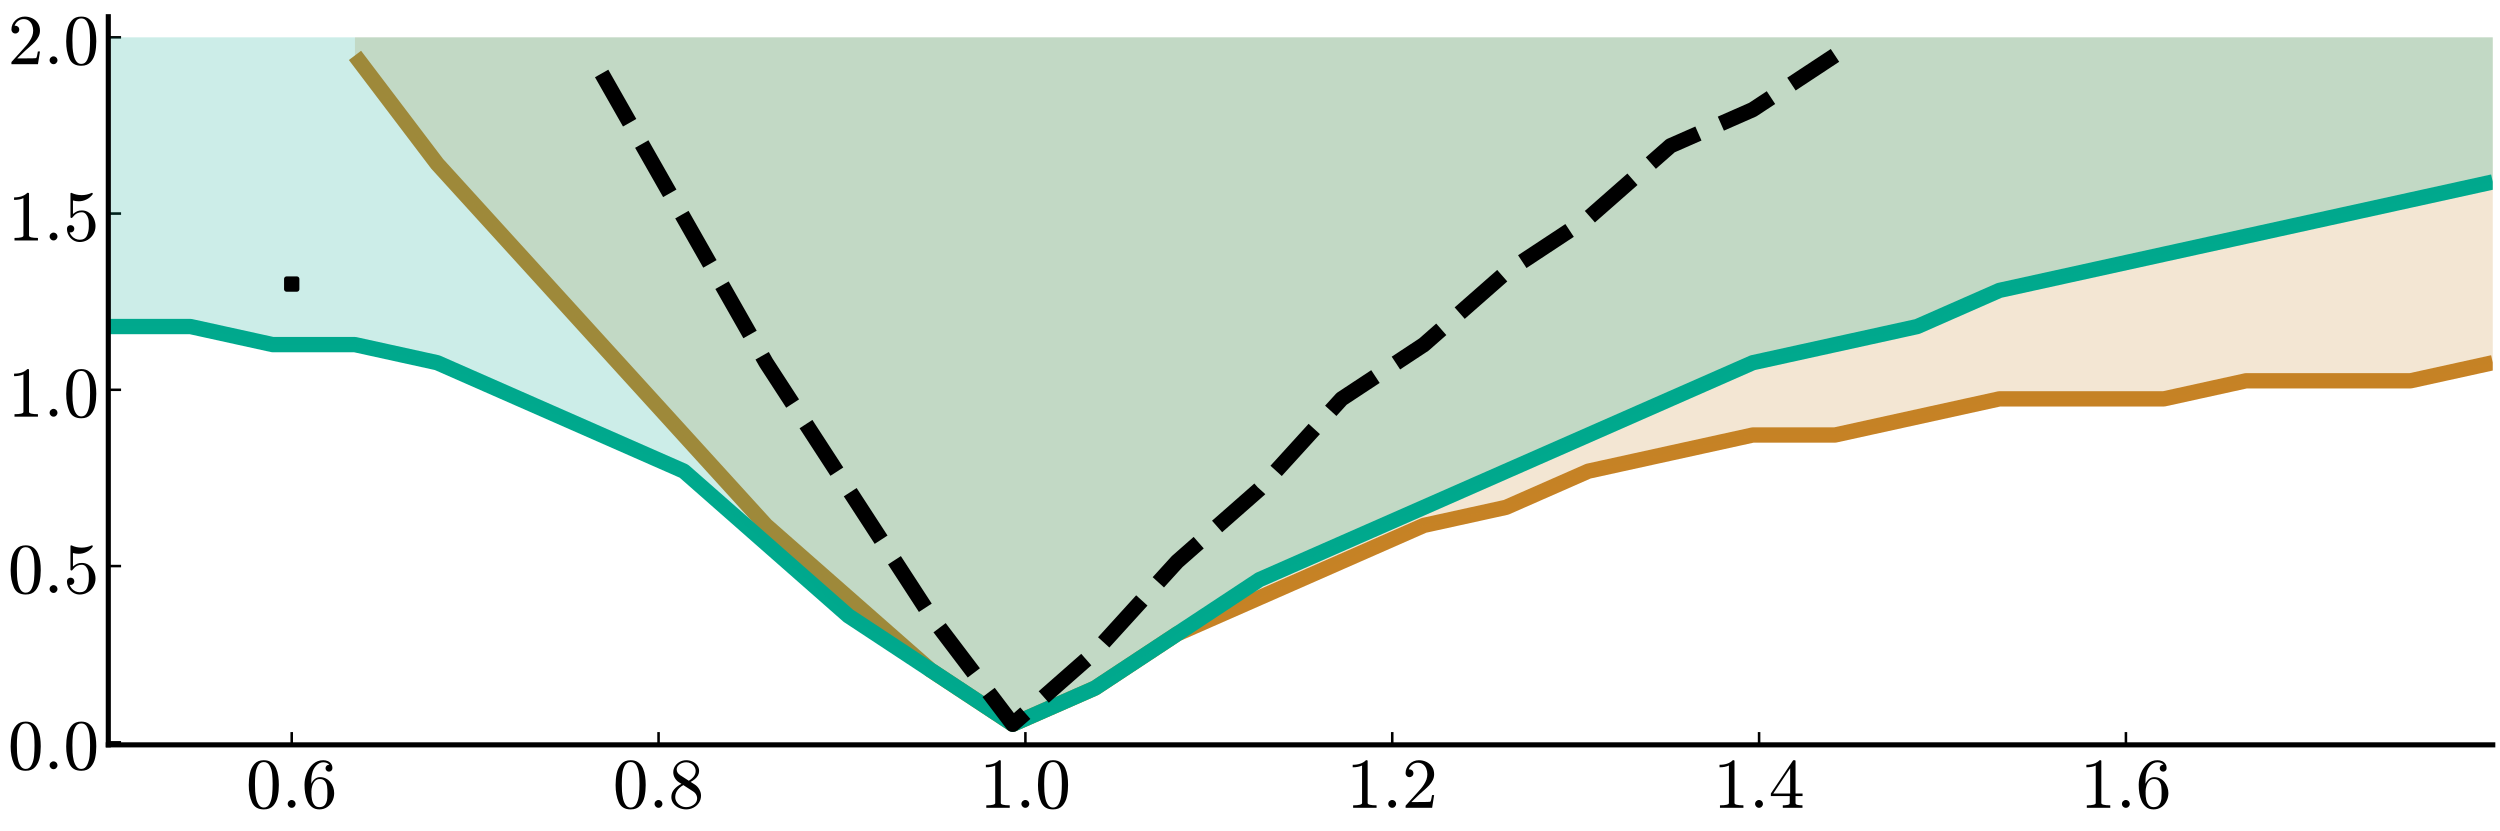
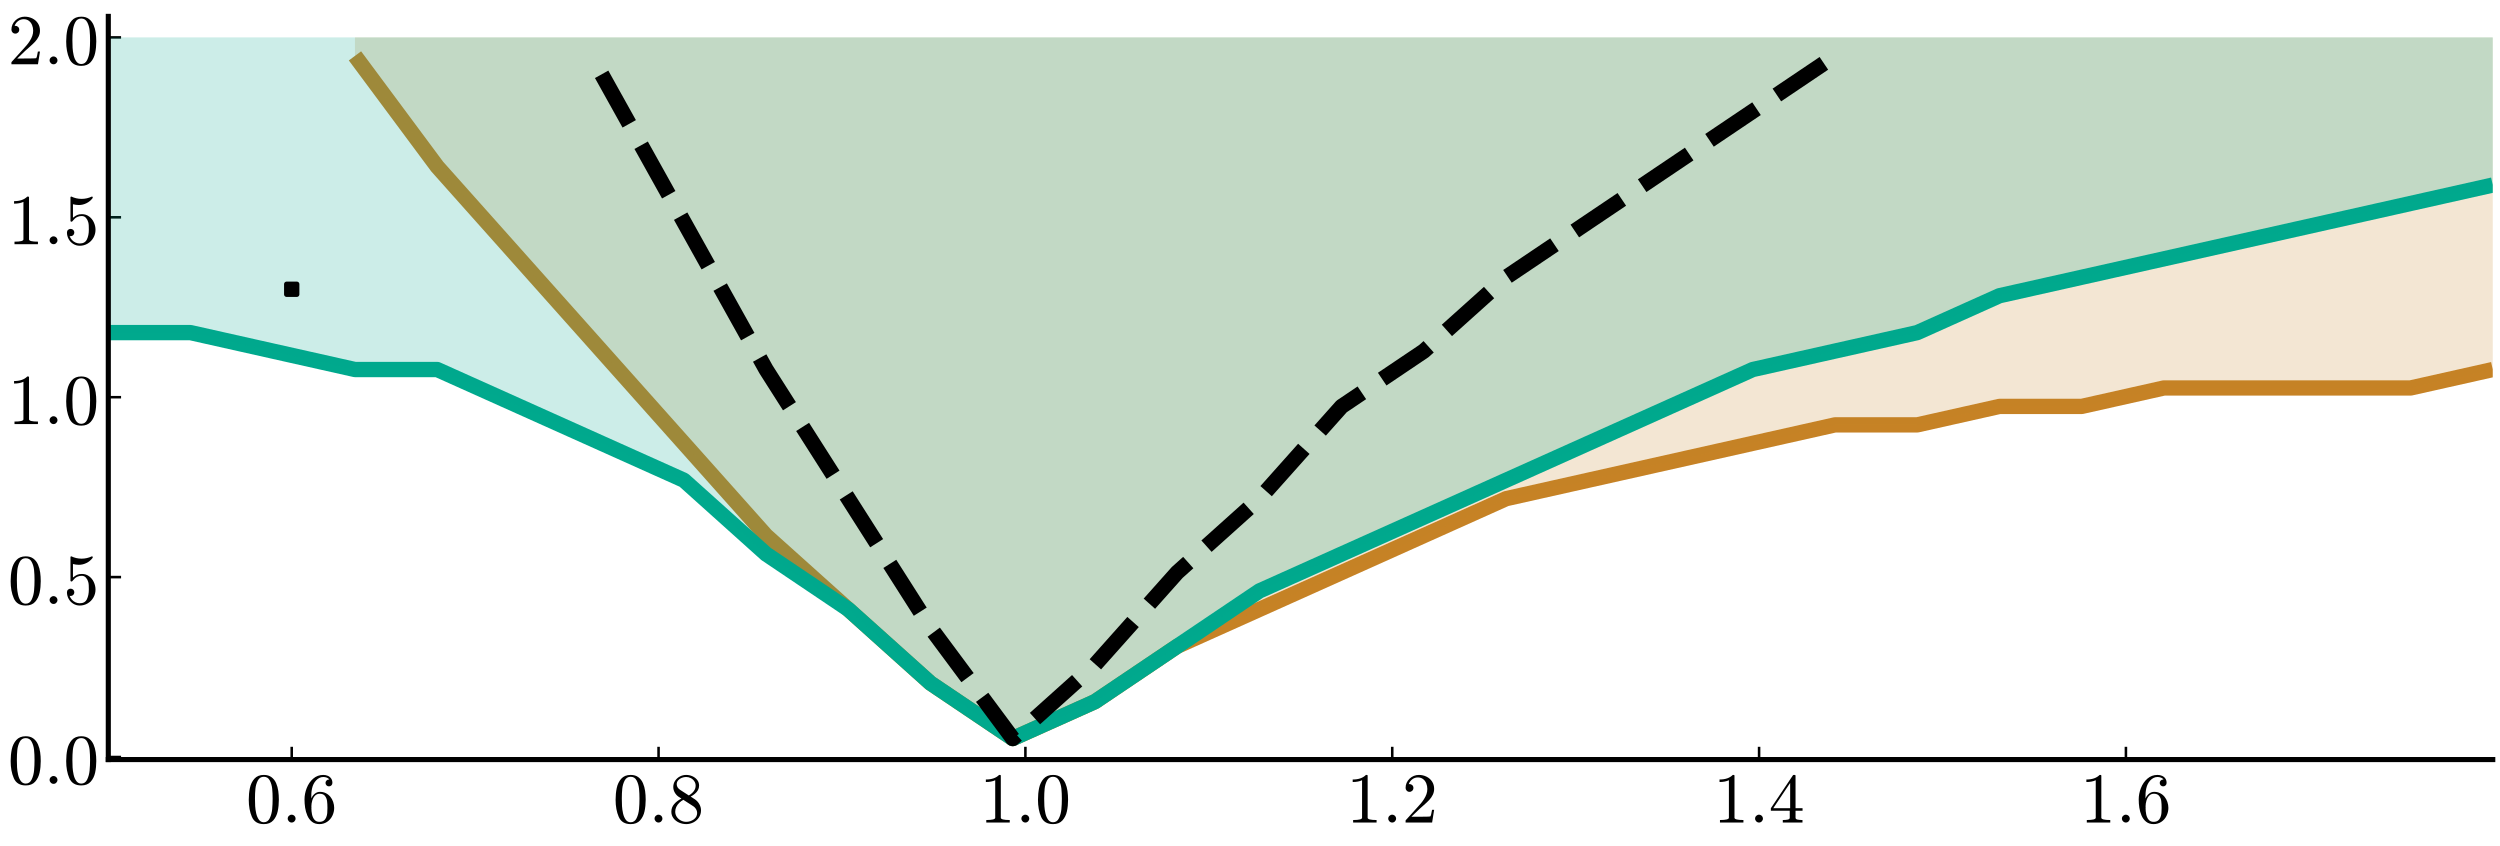
- <svg xmlns="http://www.w3.org/2000/svg" xmlns:xlink="http://www.w3.org/1999/xlink" width="979.2pt" height="325.44pt" viewBox="0 0 979.2 325.44" version="1.1">
+ <svg xmlns="http://www.w3.org/2000/svg" xmlns:xlink="http://www.w3.org/1999/xlink" width="979.2pt" height="331.2pt" viewBox="0 0 979.2 331.2" version="1.1">
  <defs>
    <style type="text/css">*{stroke-linejoin: round; stroke-linecap: butt}</style>
  </defs>
  <g id="figure_1">
    <g id="patch_1">
-       <path d="M 0 325.44  L 979.2 325.44  L 979.2 0  L 0 0  L 0 325.44  z " style="fill: none" />
+       <path d="M 0 331.2  L 979.2 331.2  L 979.2 0  L 0 0  L 0 331.2  z " style="fill: none" />
    </g>
    <g id="axes_1">
      <g id="patch_2">
-         <path d="M 42.419 291.745  L 976.365 291.745  L 976.365 6.543  L 42.419 6.543  L 42.419 291.745  z " style="fill: none" />
+         <path d="M 42.419 297.505  L 976.365 297.505  L 976.365 6.417  L 42.419 6.417  L 42.419 297.505  z " style="fill: none" />
      </g>
      <g id="line2d_1">
-         <path d="M 139.034 21.695  L 171.239 64.178  L 203.444 99.58  L 235.649 134.983  L 267.854 170.385  L 300.059 205.788  L 332.264 234.11  L 364.469 262.432  L 396.674 283.674  L 428.88 269.513  L 461.085 248.271  L 493.29 234.11  L 525.495 219.949  L 557.7 205.788  L 589.905 198.707  L 622.11 184.546  L 654.315 177.466  L 686.52 170.385  L 718.725 170.385  L 750.93 163.305  L 783.135 156.224  L 815.34 156.224  L 847.545 156.224  L 879.75 149.144  L 911.955 149.144  L 944.16 149.144  L 976.365 142.063  " clip-path="url(#p22caaeadce)" style="fill: none; stroke: #c68225; stroke-width: 6" />
+         <path d="M 139.034 21.882  L 171.239 65.242  L 203.444 101.375  L 235.649 137.508  L 267.854 173.641  L 300.059 209.774  L 332.264 238.681  L 364.469 267.587  L 396.674 289.267  L 428.88 274.814  L 461.085 253.134  L 493.29 238.681  L 525.495 224.227  L 557.7 209.774  L 589.905 195.321  L 622.11 188.094  L 654.315 180.868  L 686.52 173.641  L 718.725 166.414  L 750.93 166.414  L 783.135 159.188  L 815.34 159.188  L 847.545 151.961  L 879.75 151.961  L 911.955 151.961  L 944.16 151.961  L 976.365 144.735  " clip-path="url(#p8987251085)" style="fill: none; stroke: #c68225; stroke-width: 6" />
      </g>
      <g id="PolyCollection_1">
        <defs>
-           <path id="ma32dde645c" d="M 139.034 -303.745  L 139.034 -310.826  L 171.239 -310.826  L 203.444 -310.826  L 235.649 -310.826  L 267.854 -310.826  L 300.059 -310.826  L 332.264 -310.826  L 364.469 -310.826  L 396.674 -310.826  L 428.88 -310.826  L 461.085 -310.826  L 493.29 -310.826  L 525.495 -310.826  L 557.7 -310.826  L 589.905 -310.826  L 622.11 -310.826  L 654.315 -310.826  L 686.52 -310.826  L 718.725 -310.826  L 750.93 -310.826  L 783.135 -310.826  L 815.34 -310.826  L 847.545 -310.826  L 879.75 -310.826  L 911.955 -310.826  L 944.16 -310.826  L 976.365 -310.826  L 976.365 -183.377  L 976.365 -183.377  L 944.16 -176.296  L 911.955 -176.296  L 879.75 -176.296  L 847.545 -169.216  L 815.34 -169.216  L 783.135 -169.216  L 750.93 -162.135  L 718.725 -155.055  L 686.52 -155.055  L 654.315 -147.974  L 622.11 -140.894  L 589.905 -126.733  L 557.7 -119.652  L 525.495 -105.491  L 493.29 -91.33  L 461.085 -77.169  L 428.88 -55.927  L 396.674 -41.766  L 364.469 -63.008  L 332.264 -91.33  L 300.059 -119.652  L 267.854 -155.055  L 235.649 -190.457  L 203.444 -225.86  L 171.239 -261.262  L 139.034 -303.745  z " />
+           <path id="m4a20b86bc8" d="M 139.034 -309.318  L 139.034 -316.545  L 171.239 -316.545  L 203.444 -316.545  L 235.649 -316.545  L 267.854 -316.545  L 300.059 -316.545  L 332.264 -316.545  L 364.469 -316.545  L 396.674 -316.545  L 428.88 -316.545  L 461.085 -316.545  L 493.29 -316.545  L 525.495 -316.545  L 557.7 -316.545  L 589.905 -316.545  L 622.11 -316.545  L 654.315 -316.545  L 686.52 -316.545  L 718.725 -316.545  L 750.93 -316.545  L 783.135 -316.545  L 815.34 -316.545  L 847.545 -316.545  L 879.75 -316.545  L 911.955 -316.545  L 944.16 -316.545  L 976.365 -316.545  L 976.365 -186.465  L 976.365 -186.465  L 944.16 -179.239  L 911.955 -179.239  L 879.75 -179.239  L 847.545 -179.239  L 815.34 -172.012  L 783.135 -172.012  L 750.93 -164.786  L 718.725 -164.786  L 686.52 -157.559  L 654.315 -150.332  L 622.11 -143.106  L 589.905 -135.879  L 557.7 -121.426  L 525.495 -106.973  L 493.29 -92.519  L 461.085 -78.066  L 428.88 -56.386  L 396.674 -41.933  L 364.469 -63.613  L 332.264 -92.519  L 300.059 -121.426  L 267.854 -157.559  L 235.649 -193.692  L 203.444 -229.825  L 171.239 -265.958  L 139.034 -309.318  z " />
        </defs>
-         <g clip-path="url(#p22caaeadce)">
-           <use xlink:href="#ma32dde645c" x="0" y="325.44" style="fill: #c68225; fill-opacity: 0.2" />
+         <g clip-path="url(#p8987251085)">
+           <use xlink:href="#m4a20b86bc8" x="0" y="331.2" style="fill: #c68225; fill-opacity: 0.2" />
        </g>
      </g>
      <g id="matplotlib.axis_1">
        <g id="xtick_1">
          <g id="line2d_2">
            <defs>
-               <path id="m0a1f8bc856" d="M 0 0  L 0 -5  " style="stroke: #000000" />
+               <path id="m293cbd9fb1" d="M 0 0  L 0 -5  " style="stroke: #000000" />
            </defs>
            <g>
-               <use xlink:href="#m0a1f8bc856" x="114.261" y="291.745" style="stroke: #000000" />
+               <use xlink:href="#m293cbd9fb1" x="114.261" y="297.505" style="stroke: #000000" />
            </g>
          </g>
          <g id="text_1">
-             <g transform="translate(96.34101 316.521) scale(0.28 -0.28)">
+             <g transform="translate(96.34101 322.281) scale(0.28 -0.28)">
              <defs>
                <path id="Cmr10-30" d="M 1600 -141  Q 816 -141 533 504  Q 250 1150 250 2041  Q 250 2597 351 3087  Q 453 3578 754 3920  Q 1056 4263 1600 4263  Q 2022 4263 2290 4056  Q 2559 3850 2700 3523  Q 2841 3197 2892 2823  Q 2944 2450 2944 2041  Q 2944 1491 2842 1011  Q 2741 531 2444 195  Q 2147 -141 1600 -141  z M 1600 25  Q 1956 25 2131 390  Q 2306 756 2347 1200  Q 2388 1644 2388 2144  Q 2388 2625 2347 3031  Q 2306 3438 2132 3767  Q 1959 4097 1600 4097  Q 1238 4097 1063 3765  Q 888 3434 847 3029  Q 806 2625 806 2144  Q 806 1788 823 1472  Q 841 1156 916 820  Q 991 484 1158 254  Q 1325 25 1600 25  z " transform="scale(0.015625)" />
                <path id="Cmmi10-3a" d="M 538 353  Q 538 497 644 600  Q 750 703 891 703  Q 978 703 1062 656  Q 1147 609 1194 525  Q 1241 441 1241 353  Q 1241 213 1137 106  Q 1034 0 891 0  Q 750 0 644 106  Q 538 213 538 353  z " transform="scale(0.015625)" />
                <path id="Cmr10-36" d="M 1600 -141  Q 1203 -141 937 70  Q 672 281 526 617  Q 381 953 325 1322  Q 269 1691 269 2069  Q 269 2575 466 3084  Q 663 3594 1045 3928  Q 1428 4263 1953 4263  Q 2172 4263 2361 4180  Q 2550 4097 2658 3936  Q 2766 3775 2766 3547  Q 2766 3416 2677 3327  Q 2588 3238 2456 3238  Q 2331 3238 2240 3328  Q 2150 3419 2150 3547  Q 2150 3672 2240 3762  Q 2331 3853 2456 3853  L 2491 3853  Q 2409 3969 2261 4023  Q 2113 4078 1953 4078  Q 1759 4078 1595 3993  Q 1431 3909 1300 3765  Q 1169 3622 1081 3448  Q 994 3275 945 3053  Q 897 2831 884 2637  Q 872 2444 872 2150  Q 984 2413 1190 2580  Q 1397 2747 1656 2747  Q 1941 2747 2175 2631  Q 2409 2516 2578 2311  Q 2747 2106 2836 1843  Q 2925 1581 2925 1313  Q 2925 938 2758 598  Q 2591 259 2287 59  Q 1984 -141 1600 -141  z M 1600 63  Q 1847 63 1997 175  Q 2147 288 2217 473  Q 2288 659 2305 848  Q 2322 1038 2322 1313  Q 2322 1675 2287 1931  Q 2253 2188 2100 2383  Q 1947 2578 1631 2578  Q 1372 2578 1205 2403  Q 1038 2228 961 1961  Q 884 1694 884 1447  Q 884 1363 891 1319  Q 891 1309 889 1303  Q 888 1297 884 1288  Q 884 1013 940 731  Q 997 450 1156 256  Q 1316 63 1600 63  z " transform="scale(0.015625)" />
              </defs>
              <use xlink:href="#Cmr10-30" transform="translate(0 0.390625)" />
              <use xlink:href="#Cmmi10-3a" transform="translate(50 0.390625)" />
              <use xlink:href="#Cmr10-36" transform="translate(77.68555 0.390625)" />
            </g>
          </g>
        </g>
        <g id="xtick_2">
          <g id="line2d_3">
            <g>
-               <use xlink:href="#m0a1f8bc856" x="257.945" y="291.745" style="stroke: #000000" />
+               <use xlink:href="#m293cbd9fb1" x="257.945" y="297.505" style="stroke: #000000" />
            </g>
          </g>
          <g id="text_2">
-             <g transform="translate(240.0251 316.521) scale(0.28 -0.28)">
+             <g transform="translate(240.0251 322.281) scale(0.28 -0.28)">
              <defs>
                <path id="Cmr10-38" d="M 269 972  Q 269 1356 522 1651  Q 775 1947 1172 2144  L 934 2297  Q 716 2441 578 2680  Q 441 2919 441 3181  Q 441 3488 602 3734  Q 763 3981 1030 4122  Q 1297 4263 1600 4263  Q 1884 4263 2148 4147  Q 2413 4031 2583 3815  Q 2753 3600 2753 3303  Q 2753 3088 2651 2903  Q 2550 2719 2373 2572  Q 2197 2425 1997 2322  L 2363 2088  Q 2616 1922 2770 1653  Q 2925 1384 2925 1088  Q 2925 741 2739 456  Q 2553 172 2247 15  Q 1941 -141 1600 -141  Q 1269 -141 961 -6  Q 653 128 461 383  Q 269 638 269 972  z M 616 972  Q 616 719 755 509  Q 894 300 1122 181  Q 1350 63 1600 63  Q 1972 63 2275 280  Q 2578 497 2578 856  Q 2578 978 2529 1098  Q 2481 1219 2395 1317  Q 2309 1416 2203 1478  L 1344 2034  Q 1144 1928 976 1765  Q 809 1603 712 1400  Q 616 1197 616 972  z M 1056 2925  L 1831 2425  Q 2100 2581 2272 2803  Q 2444 3025 2444 3303  Q 2444 3519 2323 3698  Q 2203 3878 2009 3978  Q 1816 4078 1594 4078  Q 1400 4078 1203 4003  Q 1006 3928 878 3779  Q 750 3631 750 3431  Q 750 3131 1056 2925  z " transform="scale(0.015625)" />
              </defs>
              <use xlink:href="#Cmr10-30" transform="translate(0 0.390625)" />
              <use xlink:href="#Cmmi10-3a" transform="translate(50 0.390625)" />
              <use xlink:href="#Cmr10-38" transform="translate(77.68555 0.390625)" />
            </g>
          </g>
        </g>
        <g id="xtick_3">
          <g id="line2d_4">
            <g>
-               <use xlink:href="#m0a1f8bc856" x="401.629" y="291.745" style="stroke: #000000" />
+               <use xlink:href="#m293cbd9fb1" x="401.629" y="297.505" style="stroke: #000000" />
            </g>
          </g>
          <g id="text_3">
-             <g transform="translate(383.7091 316.521) scale(0.28 -0.28)">
+             <g transform="translate(383.7091 322.281) scale(0.28 -0.28)">
              <defs>
                <path id="Cmr10-31" d="M 594 0  L 594 225  Q 1394 225 1394 428  L 1394 3788  Q 1063 3628 556 3628  L 556 3853  Q 1341 3853 1741 4263  L 1831 4263  Q 1853 4263 1873 4245  Q 1894 4228 1894 4206  L 1894 428  Q 1894 225 2694 225  L 2694 0  L 594 0  z " transform="scale(0.015625)" />
              </defs>
              <use xlink:href="#Cmr10-31" transform="translate(0 0.390625)" />
              <use xlink:href="#Cmmi10-3a" transform="translate(50 0.390625)" />
              <use xlink:href="#Cmr10-30" transform="translate(77.68555 0.390625)" />
            </g>
          </g>
        </g>
        <g id="xtick_4">
          <g id="line2d_5">
            <g>
-               <use xlink:href="#m0a1f8bc856" x="545.313" y="291.745" style="stroke: #000000" />
+               <use xlink:href="#m293cbd9fb1" x="545.313" y="297.505" style="stroke: #000000" />
            </g>
          </g>
          <g id="text_4">
-             <g transform="translate(527.3932 316.521) scale(0.28 -0.28)">
+             <g transform="translate(527.3932 322.281) scale(0.28 -0.28)">
              <defs>
                <path id="Cmr10-32" d="M 319 0  L 319 172  Q 319 188 331 206  L 1325 1306  Q 1550 1550 1690 1715  Q 1831 1881 1968 2097  Q 2106 2313 2186 2536  Q 2266 2759 2266 3009  Q 2266 3272 2169 3511  Q 2072 3750 1880 3894  Q 1688 4038 1416 4038  Q 1138 4038 916 3870  Q 694 3703 603 3438  Q 628 3444 672 3444  Q 816 3444 917 3347  Q 1019 3250 1019 3097  Q 1019 2950 917 2848  Q 816 2747 672 2747  Q 522 2747 420 2851  Q 319 2956 319 3097  Q 319 3338 409 3548  Q 500 3759 670 3923  Q 841 4088 1055 4175  Q 1269 4263 1509 4263  Q 1875 4263 2190 4108  Q 2506 3953 2690 3670  Q 2875 3388 2875 3009  Q 2875 2731 2753 2481  Q 2631 2231 2440 2026  Q 2250 1822 1953 1562  Q 1656 1303 1563 1216  L 838 519  L 1453 519  Q 1906 519 2211 526  Q 2516 534 2534 550  Q 2609 631 2688 1141  L 2875 1141  L 2694 0  L 319 0  z " transform="scale(0.015625)" />
              </defs>
              <use xlink:href="#Cmr10-31" transform="translate(0 0.390625)" />
              <use xlink:href="#Cmmi10-3a" transform="translate(50 0.390625)" />
              <use xlink:href="#Cmr10-32" transform="translate(77.68555 0.390625)" />
            </g>
          </g>
        </g>
        <g id="xtick_5">
          <g id="line2d_6">
            <g>
-               <use xlink:href="#m0a1f8bc856" x="688.997" y="291.745" style="stroke: #000000" />
+               <use xlink:href="#m293cbd9fb1" x="688.997" y="297.505" style="stroke: #000000" />
            </g>
          </g>
          <g id="text_5">
-             <g transform="translate(671.0772 316.521) scale(0.28 -0.28)">
+             <g transform="translate(671.0772 322.281) scale(0.28 -0.28)">
              <defs>
                <path id="Cmr10-34" d="M 178 1056  L 178 1281  L 2156 4231  Q 2178 4263 2222 4263  L 2316 4263  Q 2388 4263 2388 4191  L 2388 1281  L 3016 1281  L 3016 1056  L 2388 1056  L 2388 428  Q 2388 297 2575 261  Q 2763 225 3009 225  L 3009 0  L 1247 0  L 1247 225  Q 1494 225 1681 261  Q 1869 297 1869 428  L 1869 1056  L 178 1056  z M 391 1281  L 1906 1281  L 1906 3547  L 391 1281  z " transform="scale(0.015625)" />
              </defs>
              <use xlink:href="#Cmr10-31" transform="translate(0 0.390625)" />
              <use xlink:href="#Cmmi10-3a" transform="translate(50 0.390625)" />
              <use xlink:href="#Cmr10-34" transform="translate(77.68555 0.390625)" />
            </g>
          </g>
        </g>
        <g id="xtick_6">
          <g id="line2d_7">
            <g>
-               <use xlink:href="#m0a1f8bc856" x="832.681" y="291.745" style="stroke: #000000" />
+               <use xlink:href="#m293cbd9fb1" x="832.681" y="297.505" style="stroke: #000000" />
            </g>
          </g>
          <g id="text_6">
-             <g transform="translate(814.7613 316.521) scale(0.28 -0.28)">
+             <g transform="translate(814.7613 322.281) scale(0.28 -0.28)">
              <use xlink:href="#Cmr10-31" transform="translate(0 0.390625)" />
              <use xlink:href="#Cmmi10-3a" transform="translate(50 0.390625)" />
              <use xlink:href="#Cmr10-36" transform="translate(77.68555 0.390625)" />
            </g>
          </g>
        </g>
      </g>
      <g id="matplotlib.axis_2">
        <g id="ytick_1">
          <g id="line2d_8">
            <defs>
-               <path id="m2c125312bb" d="M 0 0  L 5 0  " style="stroke: #000000" />
+               <path id="m91af560358" d="M 0 0  L 5 0  " style="stroke: #000000" />
            </defs>
            <g>
-               <use xlink:href="#m2c125312bb" x="42.419" y="290.754" style="stroke: #000000" />
+               <use xlink:href="#m91af560358" x="42.419" y="296.494" style="stroke: #000000" />
            </g>
          </g>
          <g id="text_7">
-             <g transform="translate(3.078977 301.3919) scale(0.28 -0.28)">
+             <g transform="translate(3.078977 307.1314) scale(0.28 -0.28)">
              <use xlink:href="#Cmr10-30" transform="translate(0 0.390625)" />
              <use xlink:href="#Cmmi10-3a" transform="translate(50 0.390625)" />
              <use xlink:href="#Cmr10-30" transform="translate(77.68555 0.390625)" />
            </g>
          </g>
        </g>
        <g id="ytick_2">
          <g id="line2d_9">
            <g>
-               <use xlink:href="#m2c125312bb" x="42.419" y="221.719" style="stroke: #000000" />
+               <use xlink:href="#m91af560358" x="42.419" y="226.034" style="stroke: #000000" />
            </g>
          </g>
          <g id="text_8">
-             <g transform="translate(3.078977 232.3569) scale(0.28 -0.28)">
+             <g transform="translate(3.078977 236.6719) scale(0.28 -0.28)">
              <defs>
                <path id="Cmr10-35" d="M 556 728  Q 622 541 758 387  Q 894 234 1080 148  Q 1266 63 1466 63  Q 1928 63 2103 422  Q 2278 781 2278 1294  Q 2278 1516 2270 1667  Q 2263 1819 2228 1959  Q 2169 2184 2020 2353  Q 1872 2522 1656 2522  Q 1441 2522 1286 2456  Q 1131 2391 1034 2303  Q 938 2216 863 2119  Q 788 2022 769 2016  L 697 2016  Q 681 2016 657 2036  Q 634 2056 634 2075  L 634 4213  Q 634 4228 654 4245  Q 675 4263 697 4263  L 716 4263  Q 1147 4056 1631 4056  Q 2106 4056 2547 4263  L 2566 4263  Q 2588 4263 2606 4247  Q 2625 4231 2625 4213  L 2625 4153  Q 2625 4122 2613 4122  Q 2394 3831 2064 3668  Q 1734 3506 1381 3506  Q 1125 3506 856 3578  L 856 2369  Q 1069 2541 1236 2614  Q 1403 2688 1663 2688  Q 2016 2688 2295 2484  Q 2575 2281 2725 1954  Q 2875 1628 2875 1288  Q 2875 903 2686 575  Q 2497 247 2172 53  Q 1847 -141 1466 -141  Q 1150 -141 886 21  Q 622 184 470 459  Q 319 734 319 1044  Q 319 1188 412 1278  Q 506 1369 647 1369  Q 788 1369 883 1276  Q 978 1184 978 1044  Q 978 906 883 811  Q 788 716 647 716  Q 625 716 597 720  Q 569 725 556 728  z " transform="scale(0.015625)" />
              </defs>
              <use xlink:href="#Cmr10-30" transform="translate(0 0.390625)" />
              <use xlink:href="#Cmmi10-3a" transform="translate(50 0.390625)" />
              <use xlink:href="#Cmr10-35" transform="translate(77.68555 0.390625)" />
            </g>
          </g>
        </g>
        <g id="ytick_3">
          <g id="line2d_10">
            <g>
-               <use xlink:href="#m2c125312bb" x="42.419" y="152.684" style="stroke: #000000" />
+               <use xlink:href="#m91af560358" x="42.419" y="155.574" style="stroke: #000000" />
            </g>
          </g>
          <g id="text_9">
-             <g transform="translate(3.078977 163.322) scale(0.28 -0.28)">
+             <g transform="translate(3.078977 166.2123) scale(0.28 -0.28)">
              <use xlink:href="#Cmr10-31" transform="translate(0 0.390625)" />
              <use xlink:href="#Cmmi10-3a" transform="translate(50 0.390625)" />
              <use xlink:href="#Cmr10-30" transform="translate(77.68555 0.390625)" />
            </g>
          </g>
        </g>
        <g id="ytick_4">
          <g id="line2d_11">
            <g>
-               <use xlink:href="#m2c125312bb" x="42.419" y="83.649" style="stroke: #000000" />
+               <use xlink:href="#m91af560358" x="42.419" y="85.115" style="stroke: #000000" />
            </g>
          </g>
          <g id="text_10">
-             <g transform="translate(3.078977 94.28705) scale(0.28 -0.28)">
+             <g transform="translate(3.078977 95.75272) scale(0.28 -0.28)">
              <use xlink:href="#Cmr10-31" transform="translate(0 0.390625)" />
              <use xlink:href="#Cmmi10-3a" transform="translate(50 0.390625)" />
              <use xlink:href="#Cmr10-35" transform="translate(77.68555 0.390625)" />
            </g>
          </g>
        </g>
        <g id="ytick_5">
          <g id="line2d_12">
            <g>
-               <use xlink:href="#m2c125312bb" x="42.419" y="14.614" style="stroke: #000000" />
+               <use xlink:href="#m91af560358" x="42.419" y="14.655" style="stroke: #000000" />
            </g>
          </g>
          <g id="text_11">
-             <g transform="translate(3.078977 25.2521) scale(0.28 -0.28)">
+             <g transform="translate(3.078977 25.29315) scale(0.28 -0.28)">
              <use xlink:href="#Cmr10-32" transform="translate(0 0.390625)" />
              <use xlink:href="#Cmmi10-3a" transform="translate(50 0.390625)" />
              <use xlink:href="#Cmr10-30" transform="translate(77.68555 0.390625)" />
            </g>
          </g>
        </g>
      </g>
      <g id="line2d_13">
-         <path d="M 42.419 127.902  L 74.624 127.902  L 106.829 134.983  L 139.034 134.983  L 171.239 142.063  L 203.444 156.224  L 235.649 170.385  L 267.854 184.546  L 300.059 212.869  L 332.264 241.191  L 364.469 262.432  L 396.674 283.674  L 428.88 269.513  L 461.085 248.271  L 493.29 227.03  L 525.495 212.869  L 557.7 198.707  L 589.905 184.546  L 622.11 170.385  L 654.315 156.224  L 686.52 142.063  L 718.725 134.983  L 750.93 127.902  L 783.135 113.741  L 815.34 106.661  L 847.545 99.58  L 879.75 92.5  L 911.955 85.419  L 944.16 78.339  L 976.365 71.258  " clip-path="url(#p22caaeadce)" style="fill: none; stroke: #00a98d; stroke-width: 6" />
+         <path d="M 42.419 130.281  L 74.624 130.281  L 106.829 137.508  L 139.034 144.735  L 171.239 144.735  L 203.444 159.188  L 235.649 173.641  L 267.854 188.094  L 300.059 217.001  L 332.264 238.681  L 364.469 267.587  L 396.674 289.267  L 428.88 274.814  L 461.085 253.134  L 493.29 231.454  L 525.495 217.001  L 557.7 202.548  L 589.905 188.094  L 622.11 173.641  L 654.315 159.188  L 686.52 144.735  L 718.725 137.508  L 750.93 130.281  L 783.135 115.828  L 815.34 108.601  L 847.545 101.375  L 879.75 94.148  L 911.955 86.922  L 944.16 79.695  L 976.365 72.468  " clip-path="url(#p8987251085)" style="fill: none; stroke: #00a98d; stroke-width: 6" />
      </g>
      <g id="PolyCollection_2">
        <defs>
-           <path id="m12bced6472" d="M 42.419 -197.538  L 42.419 -310.826  L 74.624 -310.826  L 106.829 -310.826  L 139.034 -310.826  L 171.239 -310.826  L 203.444 -310.826  L 235.649 -310.826  L 267.854 -310.826  L 300.059 -310.826  L 332.264 -310.826  L 364.469 -310.826  L 396.674 -310.826  L 428.88 -310.826  L 461.085 -310.826  L 493.29 -310.826  L 525.495 -310.826  L 557.7 -310.826  L 589.905 -310.826  L 622.11 -310.826  L 654.315 -310.826  L 686.52 -310.826  L 718.725 -310.826  L 750.93 -310.826  L 783.135 -310.826  L 815.34 -310.826  L 847.545 -310.826  L 879.75 -310.826  L 911.955 -310.826  L 944.16 -310.826  L 976.365 -310.826  L 976.365 -254.182  L 976.365 -254.182  L 944.16 -247.101  L 911.955 -240.021  L 879.75 -232.94  L 847.545 -225.86  L 815.34 -218.779  L 783.135 -211.699  L 750.93 -197.538  L 718.725 -190.457  L 686.52 -183.377  L 654.315 -169.216  L 622.11 -155.055  L 589.905 -140.894  L 557.7 -126.733  L 525.495 -112.572  L 493.29 -98.41  L 461.085 -77.169  L 428.88 -55.927  L 396.674 -41.766  L 364.469 -63.008  L 332.264 -84.249  L 300.059 -112.572  L 267.854 -140.894  L 235.649 -155.055  L 203.444 -169.216  L 171.239 -183.377  L 139.034 -190.457  L 106.829 -190.457  L 74.624 -197.538  L 42.419 -197.538  z " />
+           <path id="m9a6a6935a3" d="M 42.419 -200.919  L 42.419 -316.545  L 74.624 -316.545  L 106.829 -316.545  L 139.034 -316.545  L 171.239 -316.545  L 203.444 -316.545  L 235.649 -316.545  L 267.854 -316.545  L 300.059 -316.545  L 332.264 -316.545  L 364.469 -316.545  L 396.674 -316.545  L 428.88 -316.545  L 461.085 -316.545  L 493.29 -316.545  L 525.495 -316.545  L 557.7 -316.545  L 589.905 -316.545  L 622.11 -316.545  L 654.315 -316.545  L 686.52 -316.545  L 718.725 -316.545  L 750.93 -316.545  L 783.135 -316.545  L 815.34 -316.545  L 847.545 -316.545  L 879.75 -316.545  L 911.955 -316.545  L 944.16 -316.545  L 976.365 -316.545  L 976.365 -258.732  L 976.365 -258.732  L 944.16 -251.505  L 911.955 -244.278  L 879.75 -237.052  L 847.545 -229.825  L 815.34 -222.599  L 783.135 -215.372  L 750.93 -200.919  L 718.725 -193.692  L 686.52 -186.465  L 654.315 -172.012  L 622.11 -157.559  L 589.905 -143.106  L 557.7 -128.652  L 525.495 -114.199  L 493.29 -99.746  L 461.085 -78.066  L 428.88 -56.386  L 396.674 -41.933  L 364.469 -63.613  L 332.264 -92.519  L 300.059 -114.199  L 267.854 -143.106  L 235.649 -157.559  L 203.444 -172.012  L 171.239 -186.465  L 139.034 -186.465  L 106.829 -193.692  L 74.624 -200.919  L 42.419 -200.919  z " />
        </defs>
-         <g clip-path="url(#p22caaeadce)">
-           <use xlink:href="#m12bced6472" x="0" y="325.44" style="fill: #00a98d; fill-opacity: 0.2" />
+         <g clip-path="url(#p8987251085)">
+           <use xlink:href="#m9a6a6935a3" x="0" y="331.2" style="fill: #00a98d; fill-opacity: 0.2" />
        </g>
      </g>
      <g id="patch_3">
-         <path d="M 42.419 291.745  L 42.419 6.543  " style="fill: none; stroke: #000000; stroke-width: 2; stroke-linejoin: miter; stroke-linecap: square" />
+         <path d="M 42.419 297.505  L 42.419 6.417  " style="fill: none; stroke: #000000; stroke-width: 2; stroke-linejoin: miter; stroke-linecap: square" />
      </g>
      <g id="patch_4">
-         <path d="M 42.419 291.745  L 976.365 291.745  " style="fill: none; stroke: #000000; stroke-width: 2; stroke-linejoin: miter; stroke-linecap: square" />
+         <path d="M 42.419 297.505  L 976.365 297.505  " style="fill: none; stroke: #000000; stroke-width: 2; stroke-linejoin: miter; stroke-linecap: square" />
      </g>
      <g id="line2d_14">
-         <path d="M 235.649 28.775  L 267.854 85.419  L 300.059 142.063  L 332.264 191.627  L 364.469 241.191  L 396.674 283.674  L 428.88 255.352  L 461.085 219.949  L 493.29 191.627  L 525.495 156.224  L 557.7 134.983  L 589.905 106.661  L 622.11 85.419  L 654.315 57.097  L 686.52 42.936  L 718.725 21.695  " clip-path="url(#p22caaeadce)" style="fill: none; stroke-dasharray: 22.2,9.6; stroke-dashoffset: 0; stroke: #000000; stroke-width: 6" />
+         <path d="M 235.649 29.109  L 267.854 86.922  L 300.059 144.735  L 332.264 195.321  L 364.469 245.907  L 396.674 289.267  L 428.88 260.361  L 461.085 224.227  L 493.29 195.321  L 525.495 159.188  L 557.7 137.508  L 589.905 108.601  L 622.11 86.922  L 654.315 65.242  L 686.52 43.562  L 718.725 21.882  " clip-path="url(#p8987251085)" style="fill: none; stroke-dasharray: 22.2,9.6; stroke-dashoffset: 0; stroke: #000000; stroke-width: 6" />
      </g>
      <g id="PathCollection_1">
        <defs>
-           <path id="ma26cd889a1" d="M -2 2  L 2 2  L 2 -2  L -2 -2  z " style="stroke: #000000; stroke-width: 2" />
+           <path id="m484fe32fd9" d="M -2 2  L 2 2  L 2 -2  L -2 -2  z " style="stroke: #000000; stroke-width: 2" />
        </defs>
-         <g clip-path="url(#p22caaeadce)">
-           <use xlink:href="#ma26cd889a1" x="114.261" y="111.263" style="stroke: #000000; stroke-width: 2" />
+         <g clip-path="url(#p8987251085)">
+           <use xlink:href="#m484fe32fd9" x="114.261" y="113.299" style="stroke: #000000; stroke-width: 2" />
        </g>
      </g>
    </g>
  </g>
  <defs>
-     <clipPath id="p22caaeadce">
-       <rect x="42.419" y="6.543" width="933.946" height="285.203" />
+     <clipPath id="p8987251085">
+       <rect x="42.419" y="6.417" width="933.946" height="291.088" />
    </clipPath>
  </defs>
</svg>
